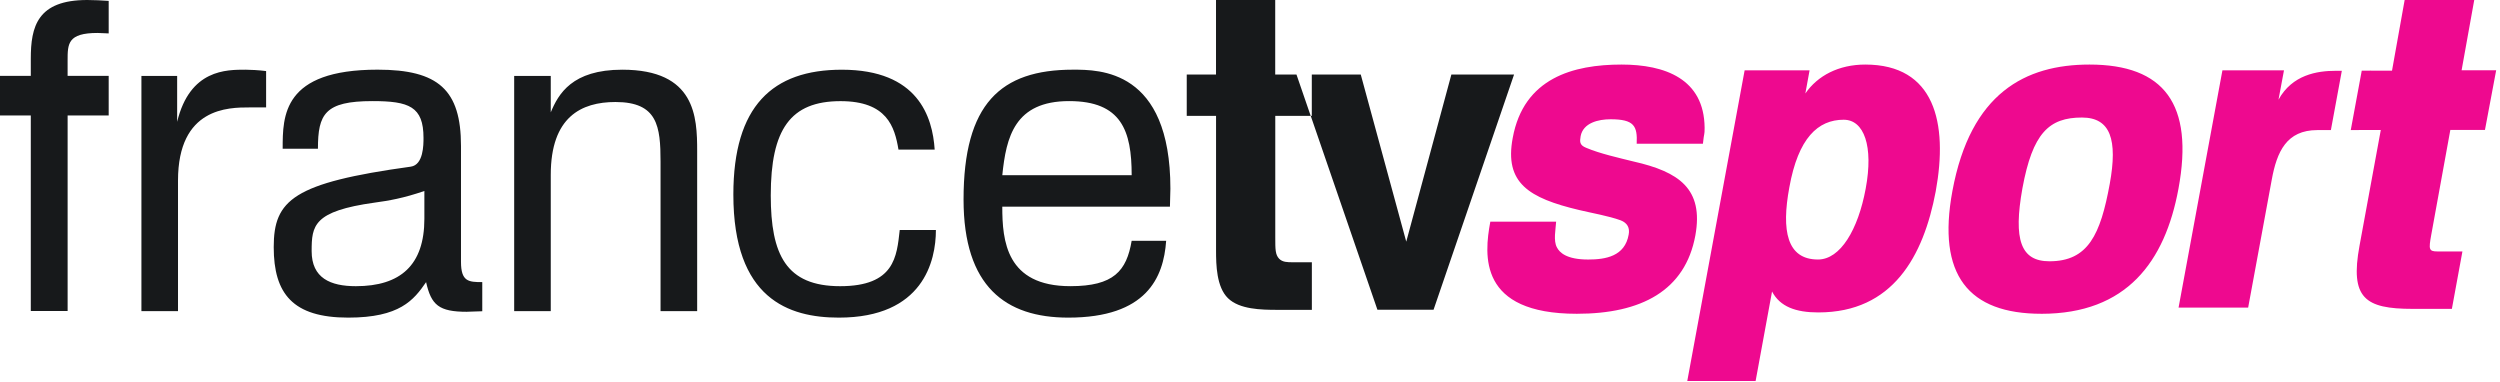
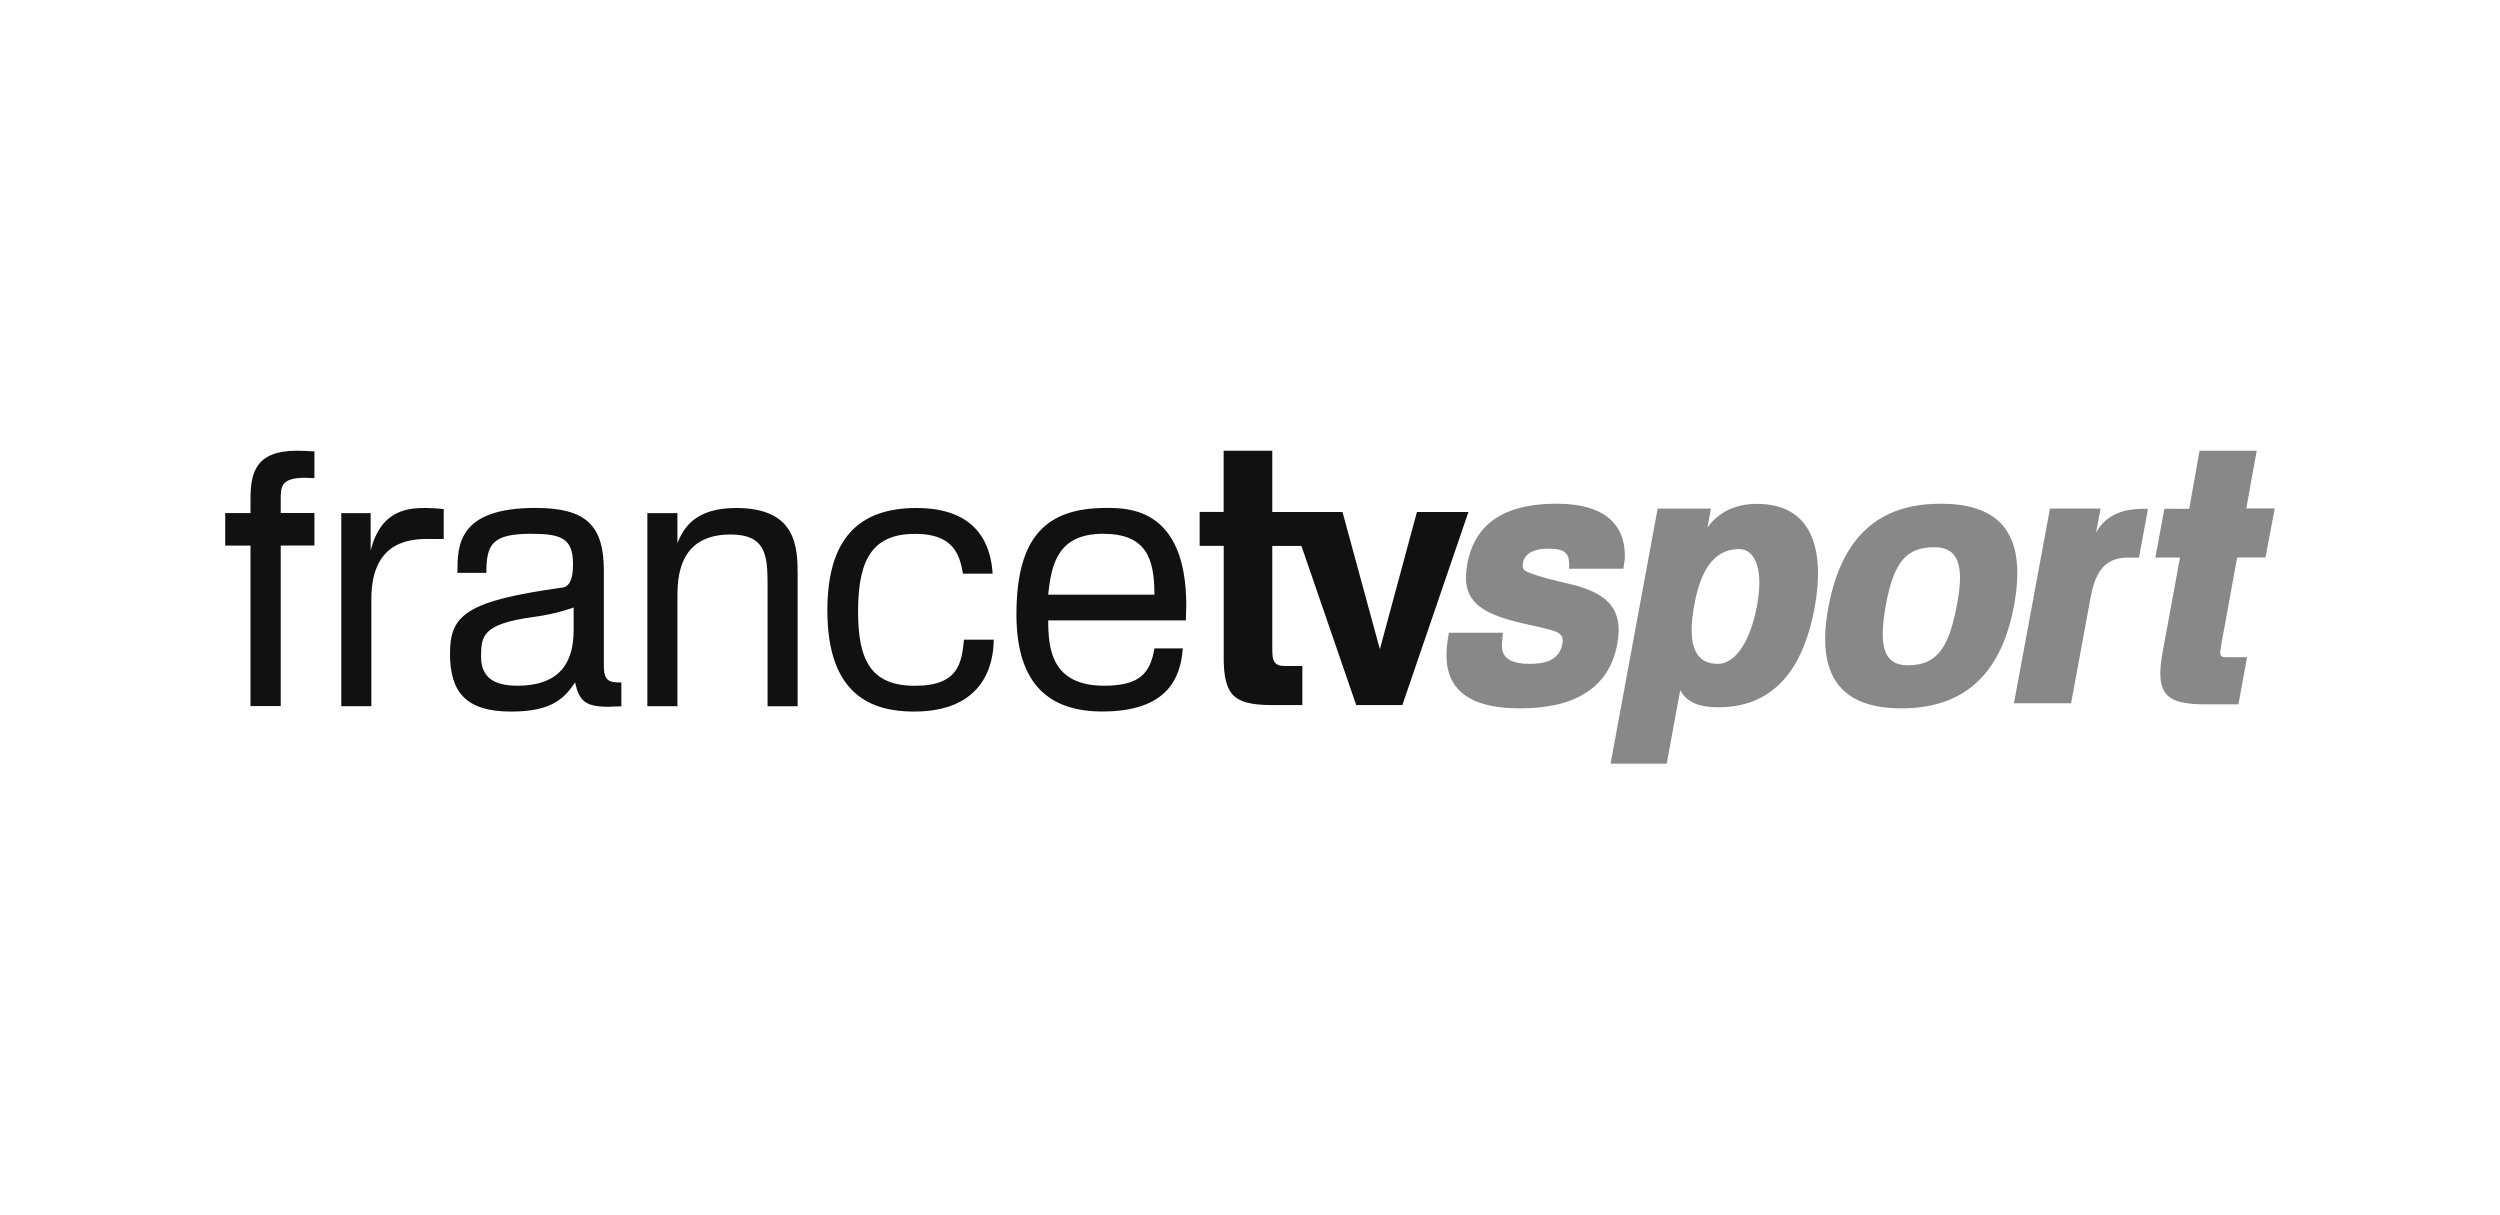
- <svg xmlns="http://www.w3.org/2000/svg" width="164" height="25" viewBox="0 0 164 25">
-   <g fill="none" fill-rule="evenodd">
-     <path d="M103.438 20.584c-6.446 0-6.087-3.824-5.673-6.042h4.317c-.028.495-.193 1.254.055 1.693.166.32.61.79 2.048.79 1.135 0 2.407-.207 2.656-1.636.084-.44-.082-.762-.525-.936-.803-.29-1.854-.468-2.712-.673-3.32-.786-4.925-1.778-4.37-4.73.718-3.94 3.983-4.815 7.137-4.815 2.85 0 5.423.932 5.452 4.145 0 .525-.03.262-.112 1.05h-4.344c.056-1.168-.166-1.606-1.715-1.606-.802 0-1.797.234-1.963 1.11-.056.35-.084.583.36.76.885.38 2.184.67 3.126.904 2.96.673 4.594 1.783 4.04 4.848-.665 3.62-3.544 5.138-7.775 5.138zm15.85-.088c-1.493 0-2.516-.377-3.042-1.372l-1.078 5.87h-4.483l3.763-20.38h4.26l-.277 1.518c.804-1.17 2.19-1.897 3.93-1.897 4.54 0 5.45 3.795 4.622 8.32-.804 4.263-2.822 7.94-7.693 7.94zm14.63.088c-4.787 0-6.862-2.54-5.84-8.057 1.19-6.426 4.788-8.292 8.992-8.292 4.898 0 6.863 2.597 5.837 8.146-.884 4.79-3.4 8.204-8.99 8.204zM120.95 7.854c-1.69 0-2.988 1.196-3.57 4.44-.525 2.83-.165 4.73 1.88 4.73 1.47 0 2.63-1.957 3.128-4.643.526-2.804-.11-4.526-1.438-4.526zm15.624-.144c-2.16 0-3.237 1.02-3.903 4.64-.607 3.388-.108 4.79 1.773 4.79 2.544 0 3.347-1.75 3.956-5.08.525-2.892.055-4.35-1.826-4.35zm16.66-3.066h.39l-.718 3.89h-.89c-2.02 0-2.655 1.42-2.99 3.26l-1.547 8.383h-4.565l2.877-15.563h4.038l-.36 1.926c.897-1.63 2.52-1.896 3.764-1.896zm7.507 3.885l-1.253 6.886c-.167.935-.167 1.08.414 1.08h1.633l-.692 3.767h-2.572c-3.127 0-4.123-.7-3.486-4.146l1.395-7.588h-1.45v.005h-.52l.72-3.896c.19 0 .386-.004.61-.004v.003h1.376l.83-4.64h4.565l-.83 4.614h2.268l-.736 3.915h-2.27z" fill="#EE098F" />
-     <path d="M85.98 7.603h.074V4.89h-2.4V0H79.77v4.89H77.85v2.713h1.923v8.836c0 .946.03 2.388.783 3.123.754.736 2.18.764 3.238.764h2.264v-3.122h-1.256c-.335 0-.67 0-.894-.235-.25-.266-.25-.617-.25-1.384V7.603h2.327l4.373 12.714h3.684l5.28-15.427H95.21l-2.96 10.963L89.266 4.89h-4.217l.933 2.713zM16.367 7.047c-1.37 0-4.69 0-4.69 4.8v8.563h-2.4V4.983h2.344V7.99c.838-3.446 3.24-3.418 4.496-3.418.278 0 .892.03 1.34.09v2.385h-1.09zm14.265 13.406c-1.843 0-2.344-.442-2.68-1.945-.81 1.18-1.73 2.328-5.11 2.328-3.63 0-4.886-1.563-4.886-4.627 0-3.094 1.284-4.213 8.99-5.276.836-.116.836-1.442.836-1.885 0-2.06-.947-2.416-3.35-2.416-3.125 0-3.575.854-3.575 3.123h-2.314c0-2.152 0-5.185 6.226-5.185 3.99 0 5.472 1.327 5.472 5.008v7.6c0 1.3.502 1.328 1.396 1.328v1.912c-.336 0-.672.033-1.006.033zm12.7-.043v-9.798c0-2.327-.192-3.92-2.958-3.92-2.236 0-4.244.973-4.244 4.775v8.943h-2.4V4.983h2.4V7.37c.502-1.207 1.396-2.798 4.69-2.798 4.804 0 4.914 3.093 4.914 5.333V20.41h-2.4zm11.696.426c-3.293 0-6.92-1.24-6.92-8.073 0-5.804 2.566-8.19 7.117-8.19 5 0 5.95 3.092 6.09 5.242H58.94c-.25-1.504-.755-3.18-3.8-3.18-3.293 0-4.578 1.854-4.578 6.185 0 3.89 1.005 5.954 4.553 5.954 3.574 0 3.713-1.944 3.907-3.684h2.373c0 2.033-.836 5.746-6.367 5.746zm21.72-7.277H65.75c0 2.237.253 5.214 4.467 5.214 2.846 0 3.686-1.002 4.02-2.977H76.5c-.17 2.417-1.285 5.04-6.424 5.04-4.105 0-6.867-2.034-6.867-7.75 0-6.275 2.43-8.515 7.173-8.515 1.732 0 6.396-.028 6.396 7.806 0 .384-.03.796-.03 1.18zM4.436 7.575v12.826H2.02V7.576H0V4.978h2.02V3.85c0-2.1.424-3.85 3.705-3.85.45 0 .955.028 1.405.058v2.134c-.226 0-.504-.03-.73-.03-1.965 0-1.965.712-1.965 1.81v1.006H7.13v2.598H4.435zm65.698-.943c-3.575 0-4.13 2.358-4.383 4.862h8.487c0-2.918-.67-4.862-4.104-4.862zm-42.295 5.894c-1.34.47-2.373.647-3.265.766-4.02.56-4.13 1.504-4.13 3.182 0 1.767 1.227 2.3 2.902 2.3 2.93 0 4.493-1.387 4.493-4.42v-1.828z" fill="#17191B" />
-   </g>
+ <svg xmlns="http://www.w3.org/2000/svg" width="350" height="170" viewBox="0 0 350 170">
+   <path fill="none" d="M0 0h350v170H0z" />
+   <path fill="#888" d="M212.79 99.17c-11.29 0-10.66-6.7-9.94-10.59h7.56c-.05.87-.34 2.2.1 2.97.29.56 1.07 1.39 3.59 1.39 1.99 0 4.22-.36 4.65-2.87.15-.77-.14-1.33-.92-1.64-1.41-.51-3.25-.82-4.75-1.18-5.82-1.38-8.63-3.11-7.66-8.29 1.26-6.9 6.98-8.44 12.51-8.44 4.99 0 9.5 1.63 9.55 7.26 0 .92-.05.46-.2 1.84h-7.61c.1-2.05-.29-2.81-3-2.81-1.41 0-3.15.41-3.44 1.94-.1.61-.15 1.02.63 1.33 1.55.67 3.83 1.18 5.48 1.58 5.19 1.18 8.05 3.12 7.08 8.49-1.17 6.37-6.22 9.02-13.63 9.02zm27.77-.15c-2.62 0-4.41-.66-5.33-2.4l-1.89 10.29h-7.86l6.59-35.71h7.46l-.48 2.66c1.41-2.05 3.84-3.32 6.89-3.32 7.95 0 9.55 6.65 8.1 14.58-1.4 7.46-4.94 13.9-13.48 13.9zm25.64.15c-8.39 0-12.02-4.45-10.23-14.12 2.08-11.26 8.39-14.53 15.76-14.53 8.58 0 12.03 4.55 10.23 14.27-1.56 8.4-5.97 14.39-15.76 14.38zm-22.73-22.3c-2.96 0-5.24 2.1-6.26 7.78-.92 4.96-.29 8.29 3.29 8.29 2.58 0 4.61-3.43 5.48-8.14.93-4.91-.18-7.93-2.51-7.93zm27.38-.26c-3.79 0-5.67 1.79-6.84 8.13-1.06 5.94-.19 8.4 3.11 8.4 4.46 0 5.87-3.07 6.93-8.9.92-5.07.1-7.63-3.2-7.63zm29.19-5.37h.68l-1.26 6.82h-1.56c-3.54 0-4.65 2.49-5.24 5.71l-2.71 14.69h-8L287 71.19h7.08l-.63 3.37c1.57-2.85 4.41-3.32 6.59-3.32zm13.16 6.81L311 90.12c-.29 1.64-.29 1.89.73 1.89h2.86l-1.21 6.6h-4.51c-5.48 0-7.22-1.22-6.11-7.26l2.44-13.3h-2.54v.01h-.91l1.26-6.83c.33 0 .68-.01 1.07-.01v.01h2.41l1.45-8.13h8l-1.46 8.08h3.98l-1.29 6.86-3.97.01z" />
+   <path fill="#111" d="M182.2 76.43h.13v-4.75h-4.21V63.1h-6.81v8.57h-3.36v4.75h3.37V91.9c0 1.66.05 4.18 1.37 5.47s3.82 1.34 5.67 1.34h3.97v-5.47h-2.2c-.59 0-1.17 0-1.57-.41-.44-.47-.44-1.08-.44-2.43V76.43h4.08l7.67 22.28h6.46l9.25-27.03h-7.21l-5.19 19.21-5.23-19.21h-7.39l1.64 4.75zm-121.99-.98c-2.4 0-8.22 0-8.22 8.41v15.01h-4.21V71.84h4.11v5.27c1.47-6.04 5.68-5.99 7.88-5.99.49 0 1.56.05 2.35.16v4.18h-1.91zm25 23.5c-3.23 0-4.11-.78-4.7-3.41-1.42 2.07-3.03 4.08-8.95 4.08-6.36 0-8.56-2.74-8.56-8.11 0-5.42 2.25-7.38 15.75-9.25 1.47-.2 1.47-2.53 1.47-3.3 0-3.61-1.66-4.23-5.87-4.23-5.48 0-6.26 1.5-6.26 5.47h-4.05c0-3.77 0-9.09 10.91-9.09 6.99 0 9.59 2.33 9.59 8.78v13.32c0 2.28.88 2.33 2.45 2.33v3.35c-.61-.01-1.2.05-1.78.06zm22.25-.08V81.7c0-4.08-.34-6.87-5.18-6.87-3.92 0-7.44 1.71-7.44 8.37v15.67h-4.21V71.84h4.21v4.18c.88-2.11 2.45-4.9 8.22-4.9 8.42 0 8.61 5.42 8.61 9.35v18.41h-4.21v-.01zm20.5.75c-5.77 0-12.13-2.17-12.13-14.15 0-10.17 4.5-14.35 12.47-14.35 8.76 0 10.43 5.42 10.67 9.19h-4.16c-.44-2.64-1.32-5.57-6.66-5.57-5.77 0-8.02 3.25-8.02 10.84 0 6.82 1.76 10.43 7.98 10.43 6.26 0 6.51-3.41 6.85-6.46h4.16c-.01 3.56-1.47 10.07-11.16 10.07zm38.06-12.76h-19.27c0 3.92.44 9.14 7.83 9.14 4.99 0 6.46-1.76 7.04-5.22h3.97c-.3 4.24-2.25 8.83-11.26 8.83-7.19 0-12.03-3.57-12.03-13.58 0-11 4.26-14.92 12.57-14.92 3.04 0 11.21-.05 11.21 13.68-.01.68-.06 1.4-.06 2.07zM39.3 76.38v22.47h-4.23V76.38h-3.54v-4.55h3.54v-1.98c0-3.68.74-6.75 6.49-6.75.79 0 1.67.05 2.46.1v3.74c-.4 0-.88-.05-1.28-.05-3.44 0-3.44 1.25-3.44 3.17v1.76h4.72v4.55l-4.72.01zm115.13-1.65c-6.26 0-7.24 4.13-7.68 8.52h14.87c0-5.12-1.18-8.52-7.19-8.52zM80.31 85.05c-2.35.82-4.16 1.13-5.72 1.34-7.04.98-7.24 2.63-7.24 5.58 0 3.1 2.15 4.03 5.09 4.03 5.13 0 7.87-2.43 7.87-7.75v-3.2z" />
</svg>
